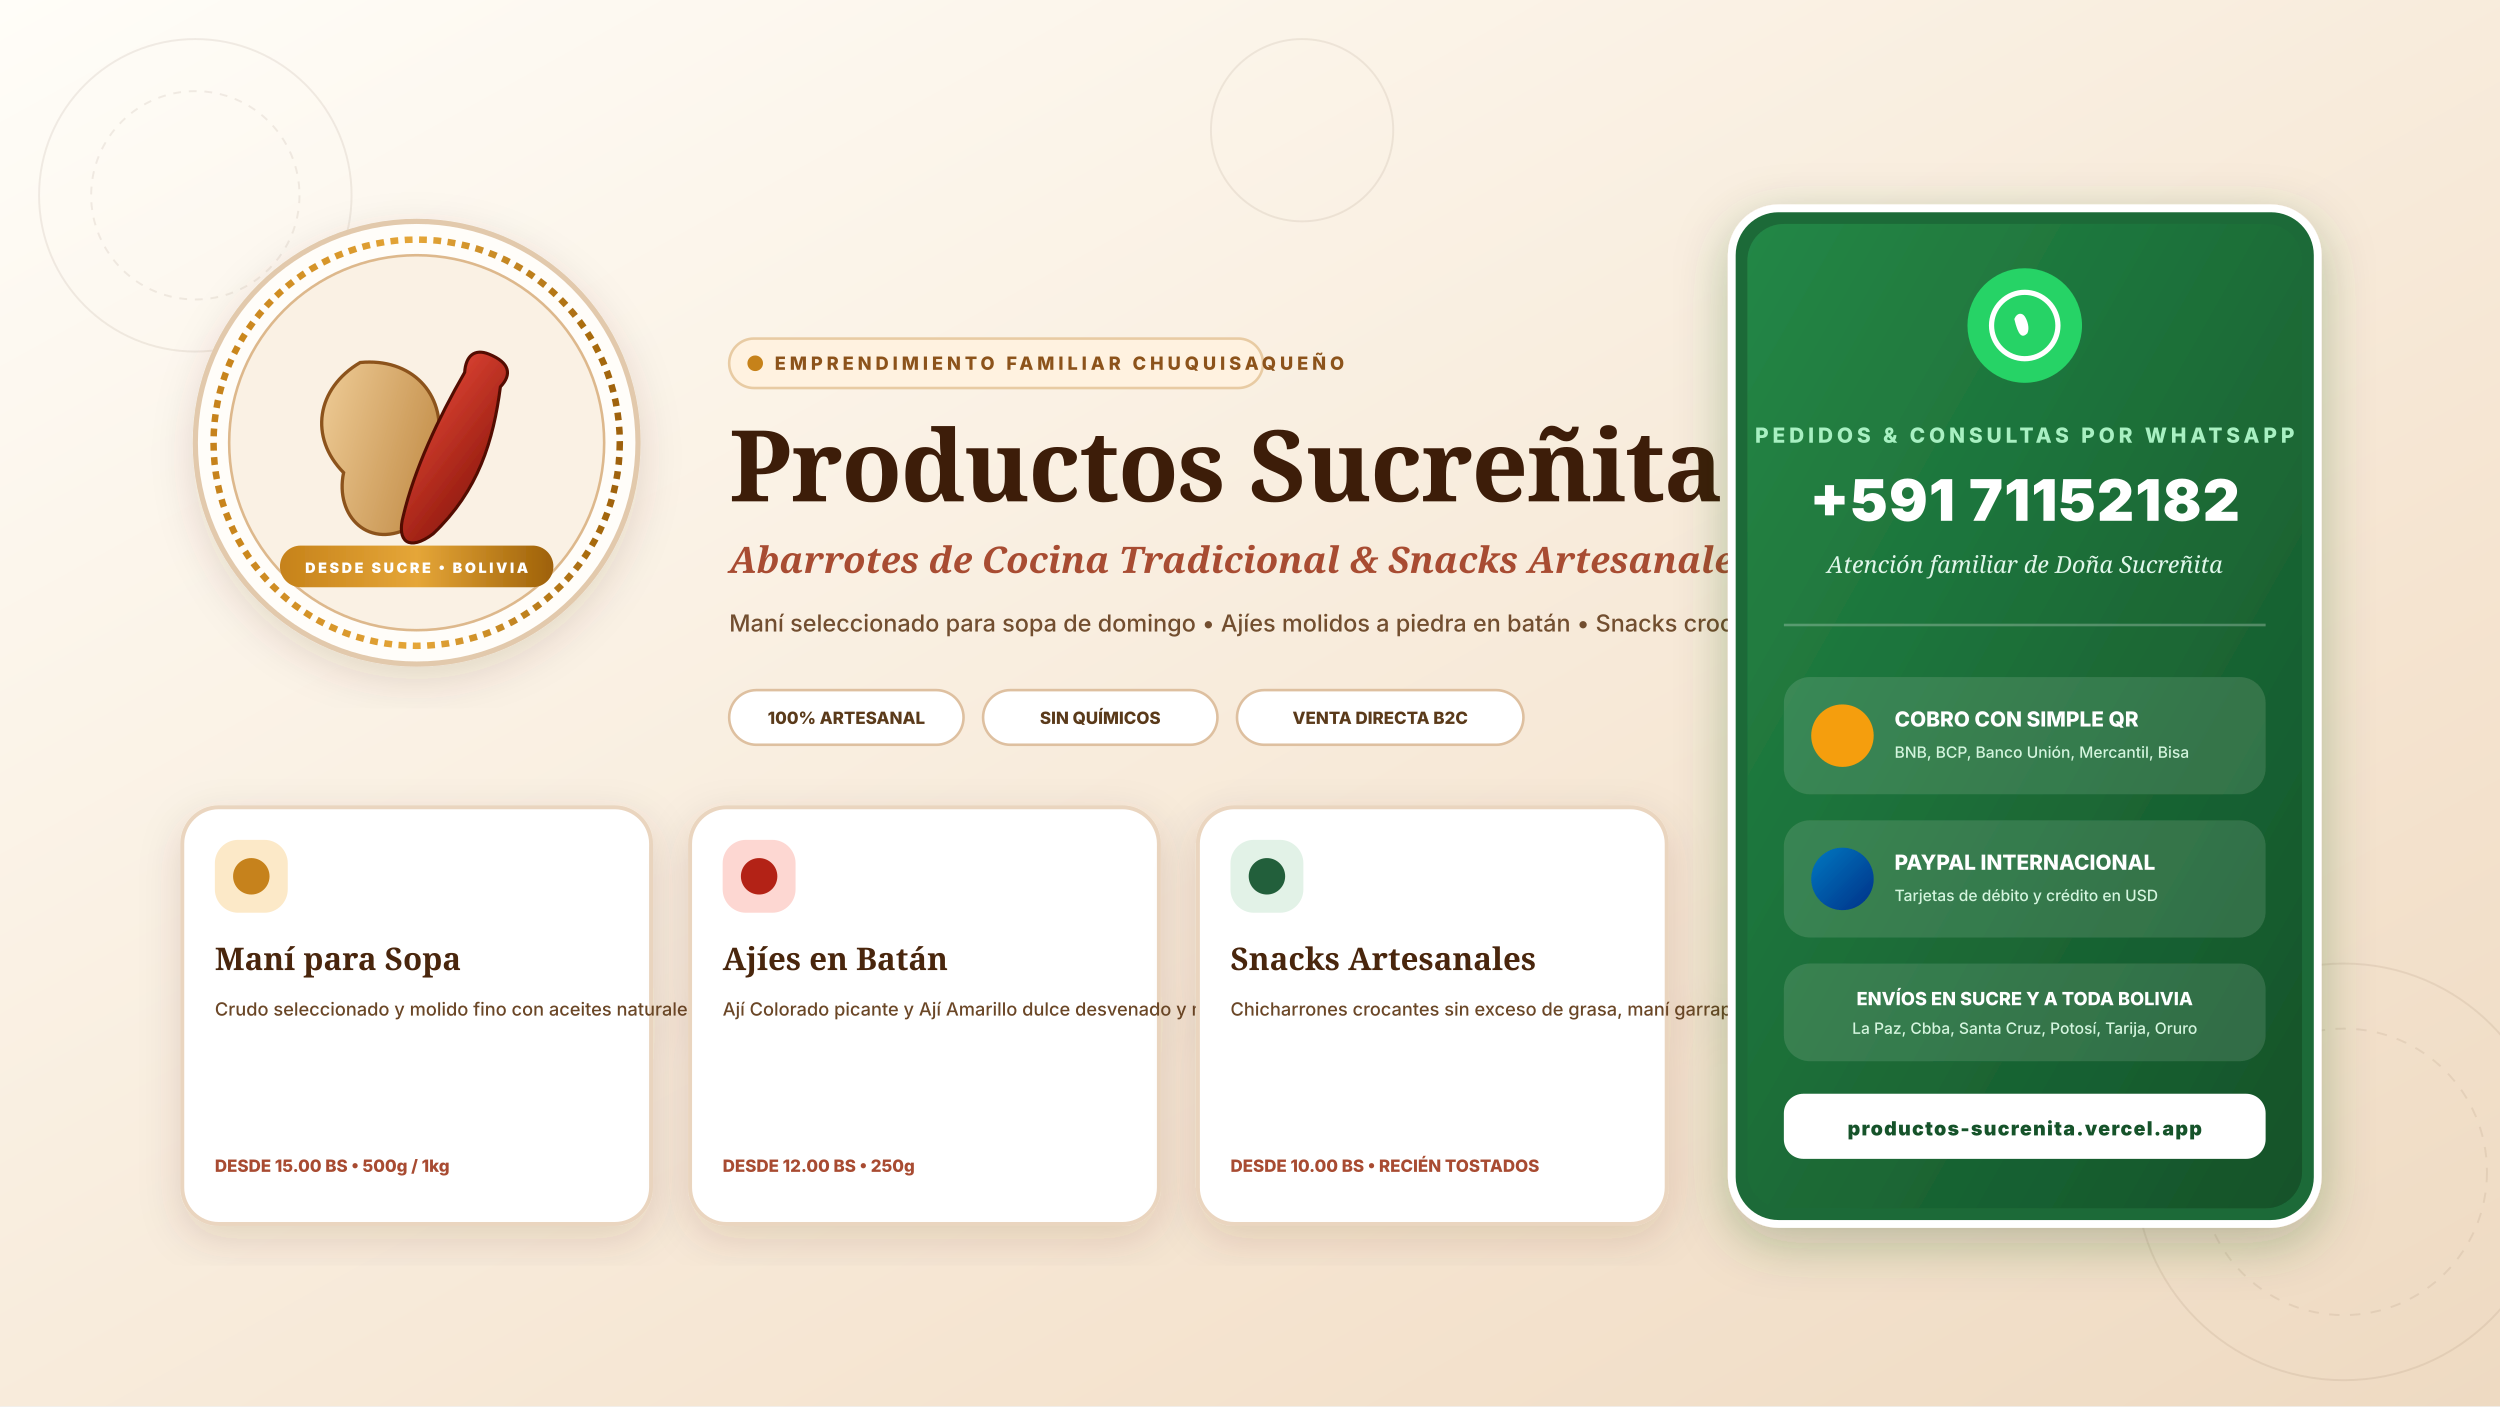
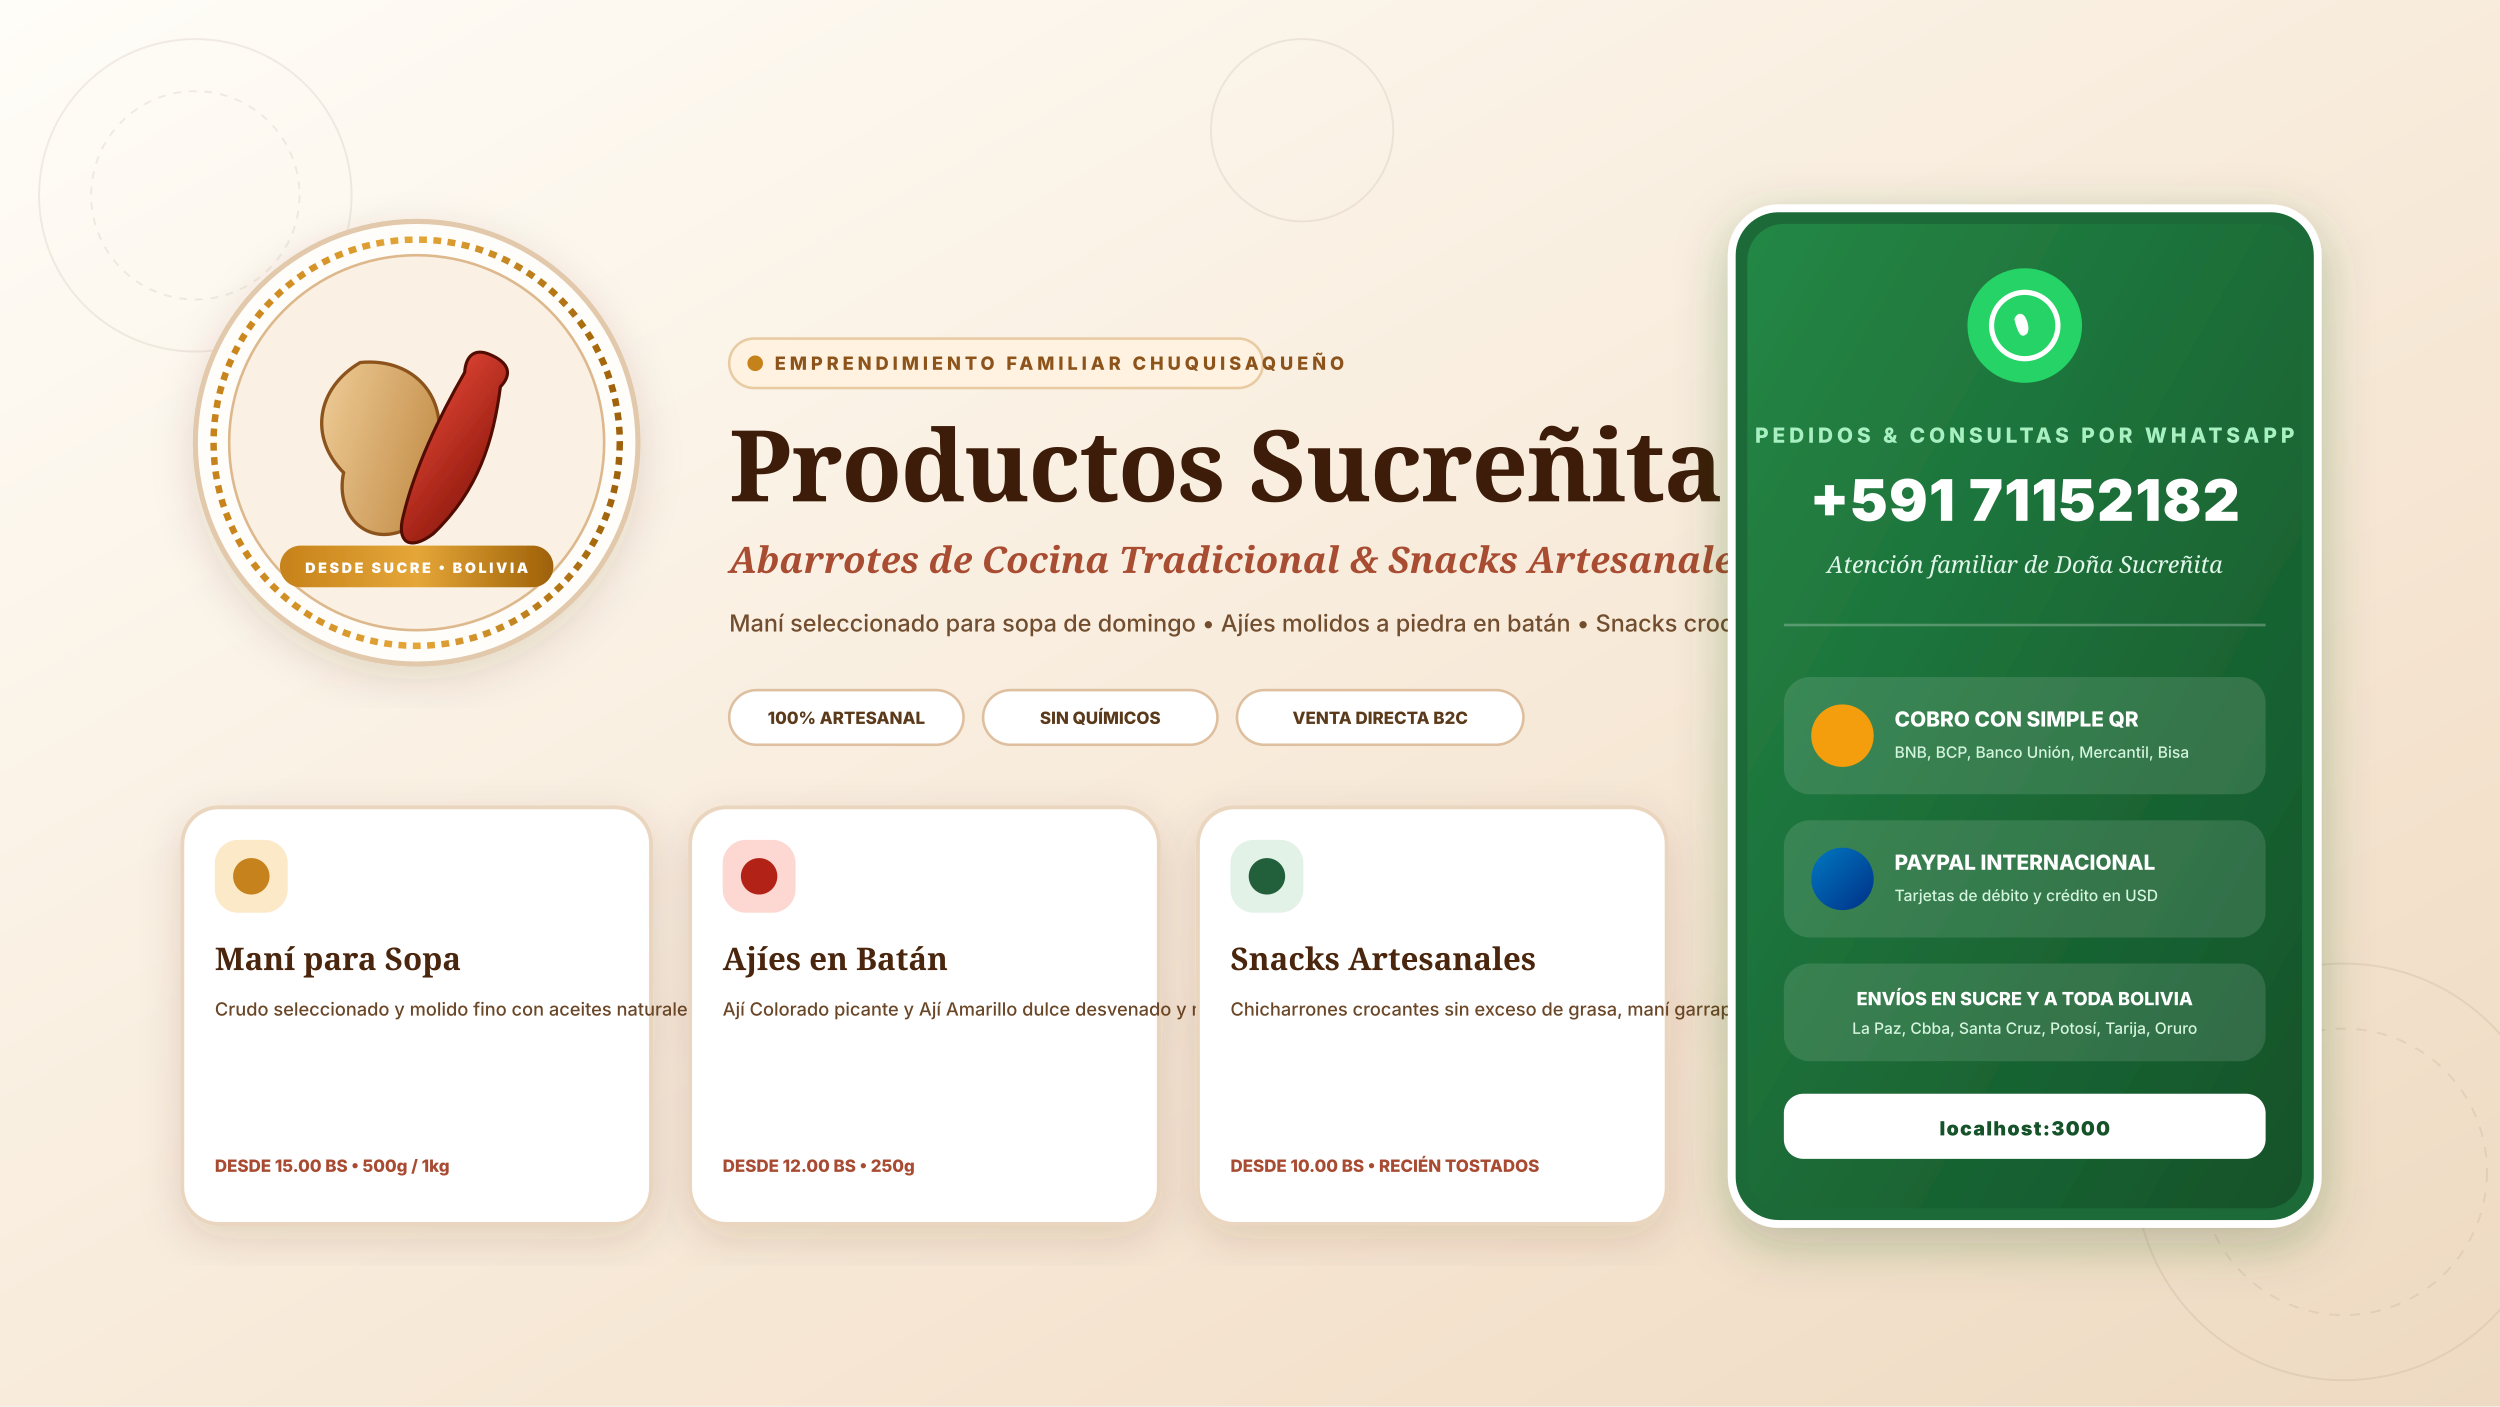
<svg xmlns="http://www.w3.org/2000/svg" viewBox="0 0 1920 1080" width="1920" height="1080">
  <defs>
    <linearGradient id="bannerBg" x1="0%" y1="0%" x2="100%" y2="100%">
      <stop offset="0%" stop-color="#FFFDF8" />
      <stop offset="35%" stop-color="#FAF1E4" />
      <stop offset="70%" stop-color="#F5E4D0" />
      <stop offset="100%" stop-color="#EEDAC2" />
    </linearGradient>
    <linearGradient id="goldLinear" x1="0%" y1="0%" x2="100%" y2="0%">
      <stop offset="0%" stop-color="#C6821A" />
      <stop offset="50%" stop-color="#E5A638" />
      <stop offset="100%" stop-color="#9E6108" />
    </linearGradient>
    <linearGradient id="badgeGreen" x1="0%" y1="0%" x2="100%" y2="100%">
      <stop offset="0%" stop-color="#248746" />
      <stop offset="100%" stop-color="#145229" />
    </linearGradient>
    <linearGradient id="paypalBlue" x1="0%" y1="0%" x2="100%" y2="100%">
      <stop offset="0%" stop-color="#0079C1" />
      <stop offset="100%" stop-color="#003087" />
    </linearGradient>
    <linearGradient id="chiliRed" x1="0%" y1="0%" x2="100%" y2="100%">
      <stop offset="0%" stop-color="#D94132" />
      <stop offset="100%" stop-color="#8C170B" />
    </linearGradient>
    <linearGradient id="peanutColor" x1="0%" y1="0%" x2="100%" y2="100%">
      <stop offset="0%" stop-color="#F2D19D" />
      <stop offset="100%" stop-color="#B87E35" />
    </linearGradient>
    <filter id="cardShadow" x="-10%" y="-10%" width="120%" height="120%">
      <feDropShadow dx="0" dy="10" stdDeviation="16" flood-color="#543314" flood-opacity="0.14" />
    </filter>
    <filter id="bigShadow" x="-10%" y="-10%" width="120%" height="120%">
      <feDropShadow dx="0" dy="12" stdDeviation="20" flood-color="#145229" flood-opacity="0.28" />
    </filter>
  </defs>
  <rect width="1920" height="1080" fill="url(#bannerBg)" />
  <g opacity="0.08" stroke="#4A260D" stroke-width="1.5" fill="none">
    <circle cx="150" cy="150" r="120" />
    <circle cx="150" cy="150" r="80" stroke-dasharray="6 6" />
    <circle cx="1800" cy="900" r="160" />
    <circle cx="1800" cy="900" r="110" stroke-dasharray="8 8" />
    <circle cx="1000" cy="100" r="70" />
  </g>
  <g transform="translate(140, 160)">
    <g transform="translate(180, 180)" filter="url(#cardShadow)">
      <circle cx="0" cy="0" r="170" fill="#FFFDF9" stroke="#E2C9AC" stroke-width="4" />
      <circle cx="0" cy="0" r="156" fill="none" stroke="url(#goldLinear)" stroke-width="5" stroke-dasharray="6 5" />
      <circle cx="0" cy="0" r="144" fill="#FAF1E4" stroke="#DDB88C" stroke-width="2" />
      <g transform="translate(-25, -5) rotate(-18) scale(0.85)">
        <path d="M 0,-70 C 45,-60 65,-20 45,20 C 65,55 45,95 0,85 C -45,95 -65,55 -45,20 C -65,-20 -45,-60 0,-70 Z" fill="url(#peanutColor)" stroke="#8C531B" stroke-width="3" />
      </g>
      <g transform="translate(30, -5) rotate(22) scale(0.8)">
        <path d="M 0,-85 C 22,-85 28,-75 22,-60 C 35,-10 40,40 15,95 C 0,120 -15,115 -18,90 C -25,45 -22,-10 -15,-60 C -20,-75 -15,-85 0,-85 Z" fill="url(#chiliRed)" stroke="#520B04" stroke-width="3" />
      </g>
      <g transform="translate(0, 95)">
        <rect x="-105" y="-16" width="210" height="32" rx="16" fill="url(#goldLinear)" />
        <text y="5" font-family="'Inter', Arial, sans-serif" font-size="11" font-weight="900" fill="#FFFFFF" text-anchor="middle" letter-spacing="2">
          DESDE SUCRE • BOLIVIA
        </text>
      </g>
    </g>
    <g transform="translate(420, 100)">
      <rect x="0" y="0" width="410" height="38" rx="19" fill="#FFF2E0" stroke="#E8CBA3" stroke-width="2" />
      <circle cx="20" cy="19" r="6" fill="#C6821A" />
      <text x="35" y="24" font-family="'Inter', Arial, sans-serif" font-size="14" font-weight="800" fill="#8C531B" letter-spacing="3">
        EMPRENDIMIENTO FAMILIAR CHUQUISAQUEÑO
      </text>
      <text y="125" font-family="'Playfair Display', Georgia, serif" font-size="76" font-weight="900" fill="#3D1D09" letter-spacing="-1">
        Productos Sucreñita
      </text>
      <text y="180" font-family="'Playfair Display', Georgia, serif" font-size="28" font-style="italic" font-weight="700" fill="#A84C32">
        Abarrotes de Cocina Tradicional &amp; Snacks Artesanales
      </text>
      <text y="225" font-family="'Inter', Arial, sans-serif" font-size="18" font-weight="500" fill="#6B4627" opacity="0.95">
        Maní seleccionado para sopa de domingo • Ajíes molidos a piedra en batán • Snacks crocantes
      </text>
      <g transform="translate(0, 270)">
        <rect x="0" y="0" width="180" height="42" rx="21" fill="#FFFFFF" stroke="#DEC0A0" stroke-width="2" />
        <text x="90" y="26" font-family="'Inter', Arial, sans-serif" font-size="13" font-weight="800" fill="#5A3A1A" text-anchor="middle">
          100% ARTESANAL
        </text>
        <rect x="195" y="0" width="180" height="42" rx="21" fill="#FFFFFF" stroke="#DEC0A0" stroke-width="2" />
        <text x="285" y="26" font-family="'Inter', Arial, sans-serif" font-size="13" font-weight="800" fill="#5A3A1A" text-anchor="middle">
          SIN QUÍMICOS
        </text>
        <rect x="390" y="0" width="220" height="42" rx="21" fill="#FFFFFF" stroke="#DEC0A0" stroke-width="2" />
        <text x="500" y="26" font-family="'Inter', Arial, sans-serif" font-size="13" font-weight="800" fill="#5A3A1A" text-anchor="middle">
          VENTA DIRECTA B2C
        </text>
      </g>
    </g>
  </g>
  <g transform="translate(140, 620)">
    <g transform="translate(0, 0)" filter="url(#cardShadow)">
      <rect width="360" height="320" rx="28" fill="#FFFFFF" stroke="#EAD5BF" stroke-width="3" />
      <rect x="25" y="25" width="56" height="56" rx="18" fill="#FCE9C8" />
      <circle cx="53" cy="53" r="14" fill="#C6821A" />
      <text x="25" y="125" font-family="'Playfair Display', Georgia, serif" font-size="24" font-weight="800" fill="#4A260D">
        Maní para Sopa
      </text>
      <text x="25" y="160" font-family="'Inter', Arial, sans-serif" font-size="14" font-weight="500" fill="#6B4627">
        Crudo seleccionado y molido fino con aceites naturales conservados para la auténtica sopa de maní.
      </text>
      <text x="25" y="280" font-family="'Inter', Arial, sans-serif" font-size="13" font-weight="800" fill="#A84C32">
        DESDE 15.00 BS • 500g / 1kg
      </text>
    </g>
    <g transform="translate(390, 0)" filter="url(#cardShadow)">
      <rect width="360" height="320" rx="28" fill="#FFFFFF" stroke="#EAD5BF" stroke-width="3" />
      <rect x="25" y="25" width="56" height="56" rx="18" fill="#FDD7D2" />
      <circle cx="53" cy="53" r="14" fill="#B32415" />
      <text x="25" y="125" font-family="'Playfair Display', Georgia, serif" font-size="24" font-weight="800" fill="#4A260D">
        Ajíes en Batán
      </text>
      <text x="25" y="160" font-family="'Inter', Arial, sans-serif" font-size="14" font-weight="500" fill="#6B4627">
        Ají Colorado picante y Ají Amarillo dulce desvenado y molido a piedra para picantes, saice y fricasé.
      </text>
      <text x="25" y="280" font-family="'Inter', Arial, sans-serif" font-size="13" font-weight="800" fill="#A84C32">
        DESDE 12.00 BS • 250g
      </text>
    </g>
    <g transform="translate(780, 0)" filter="url(#cardShadow)">
      <rect width="360" height="320" rx="28" fill="#FFFFFF" stroke="#EAD5BF" stroke-width="3" />
      <rect x="25" y="25" width="56" height="56" rx="18" fill="#E2F2E7" />
      <circle cx="53" cy="53" r="14" fill="#245F3B" />
      <text x="25" y="125" font-family="'Playfair Display', Georgia, serif" font-size="24" font-weight="800" fill="#4A260D">
        Snacks Artesanales
      </text>
      <text x="25" y="160" font-family="'Inter', Arial, sans-serif" font-size="14" font-weight="500" fill="#6B4627">
        Chicharrones crocantes sin exceso de grasa, maní garrapiñado con vainilla y habas tostadas con sal marina.
      </text>
      <text x="25" y="280" font-family="'Inter', Arial, sans-serif" font-size="13" font-weight="800" fill="#A84C32">
        DESDE 10.00 BS • RECIÉN TOSTADOS
      </text>
    </g>
  </g>
  <g transform="translate(1330, 160)" filter="url(#bigShadow)">
    <rect width="450" height="780" rx="36" fill="#1C6B38" stroke="#FFFFFF" stroke-width="6" />
    <rect x="12" y="12" width="426" height="756" rx="28" fill="url(#badgeGreen)" />
    <g transform="translate(225, 90)">
      <circle cx="0" cy="0" r="44" fill="#25D366" />
      <path d="M -18,-18 C -28,-8 -28,8 -18,18 C -8,28 8,28 18,18 C 28,8 28,-8 18,-18 C 8,-28 -8,-28 -18,-18 Z" fill="none" stroke="#FFFFFF" stroke-width="4" />
      <path d="M -8,-5 C -6,-10 -2,-10 0,-7 C 2,-4 4,2 2,6 C -2,10 -5,8 -8,-5 Z" fill="#FFFFFF" />
    </g>
    <text x="225" y="180" font-family="'Inter', Arial, sans-serif" font-size="16" font-weight="800" fill="#A8F0C2" text-anchor="middle" letter-spacing="3">
      PEDIDOS &amp; CONSULTAS POR WHATSAPP
    </text>
    <text x="225" y="240" font-family="'Inter', Arial, sans-serif" font-size="44" font-weight="900" fill="#FFFFFF" text-anchor="middle" letter-spacing="1">
      +591 71152182
    </text>
    <text x="225" y="280" font-family="'Playfair Display', Georgia, serif" font-size="18" font-style="italic" fill="#E0F7EA" text-anchor="middle">
      Atención familiar de Doña Sucreñita
    </text>
    <line x1="40" y1="320" x2="410" y2="320" stroke="#FFFFFF" stroke-width="2" opacity="0.25" />
    <g transform="translate(40, 360)">
      <rect width="370" height="90" rx="20" fill="#FFFFFF" opacity="0.12" />
      <circle cx="45" cy="45" r="24" fill="#F59E0B" />
      <text x="85" y="38" font-family="'Inter', Arial, sans-serif" font-size="16" font-weight="800" fill="#FFFFFF">
        COBRO CON SIMPLE QR
      </text>
      <text x="85" y="62" font-family="'Inter', Arial, sans-serif" font-size="12" font-weight="500" fill="#D4F5DE">
        BNB, BCP, Banco Unión, Mercantil, Bisa
      </text>
    </g>
    <g transform="translate(40, 470)">
      <rect width="370" height="90" rx="20" fill="#FFFFFF" opacity="0.12" />
      <circle cx="45" cy="45" r="24" fill="url(#paypalBlue)" />
      <text x="85" y="38" font-family="'Inter', Arial, sans-serif" font-size="16" font-weight="800" fill="#FFFFFF">
        PAYPAL INTERNACIONAL
      </text>
      <text x="85" y="62" font-family="'Inter', Arial, sans-serif" font-size="12" font-weight="500" fill="#D4F5DE">
        Tarjetas de débito y crédito en USD
      </text>
    </g>
    <g transform="translate(40, 580)">
      <rect width="370" height="75" rx="20" fill="#FFFFFF" opacity="0.12" />
      <text x="185" y="32" font-family="'Inter', Arial, sans-serif" font-size="14" font-weight="800" fill="#FFFFFF" text-anchor="middle">
        ENVÍOS EN SUCRE Y A TODA BOLIVIA
      </text>
      <text x="185" y="54" font-family="'Inter', Arial, sans-serif" font-size="12" font-weight="500" fill="#D4F5DE" text-anchor="middle">
        La Paz, Cbba, Santa Cruz, Potosí, Tarija, Oruro
      </text>
    </g>
    <g transform="translate(40, 680)">
      <rect width="370" height="50" rx="15" fill="#FFFFFF" />
      <text x="185" y="32" font-family="'Inter', Arial, sans-serif" font-size="15" font-weight="900" fill="#145229" text-anchor="middle" letter-spacing="1">
-         productos-sucrenita.vercel.app
+         localhost:3000
      </text>
    </g>
  </g>
</svg>
